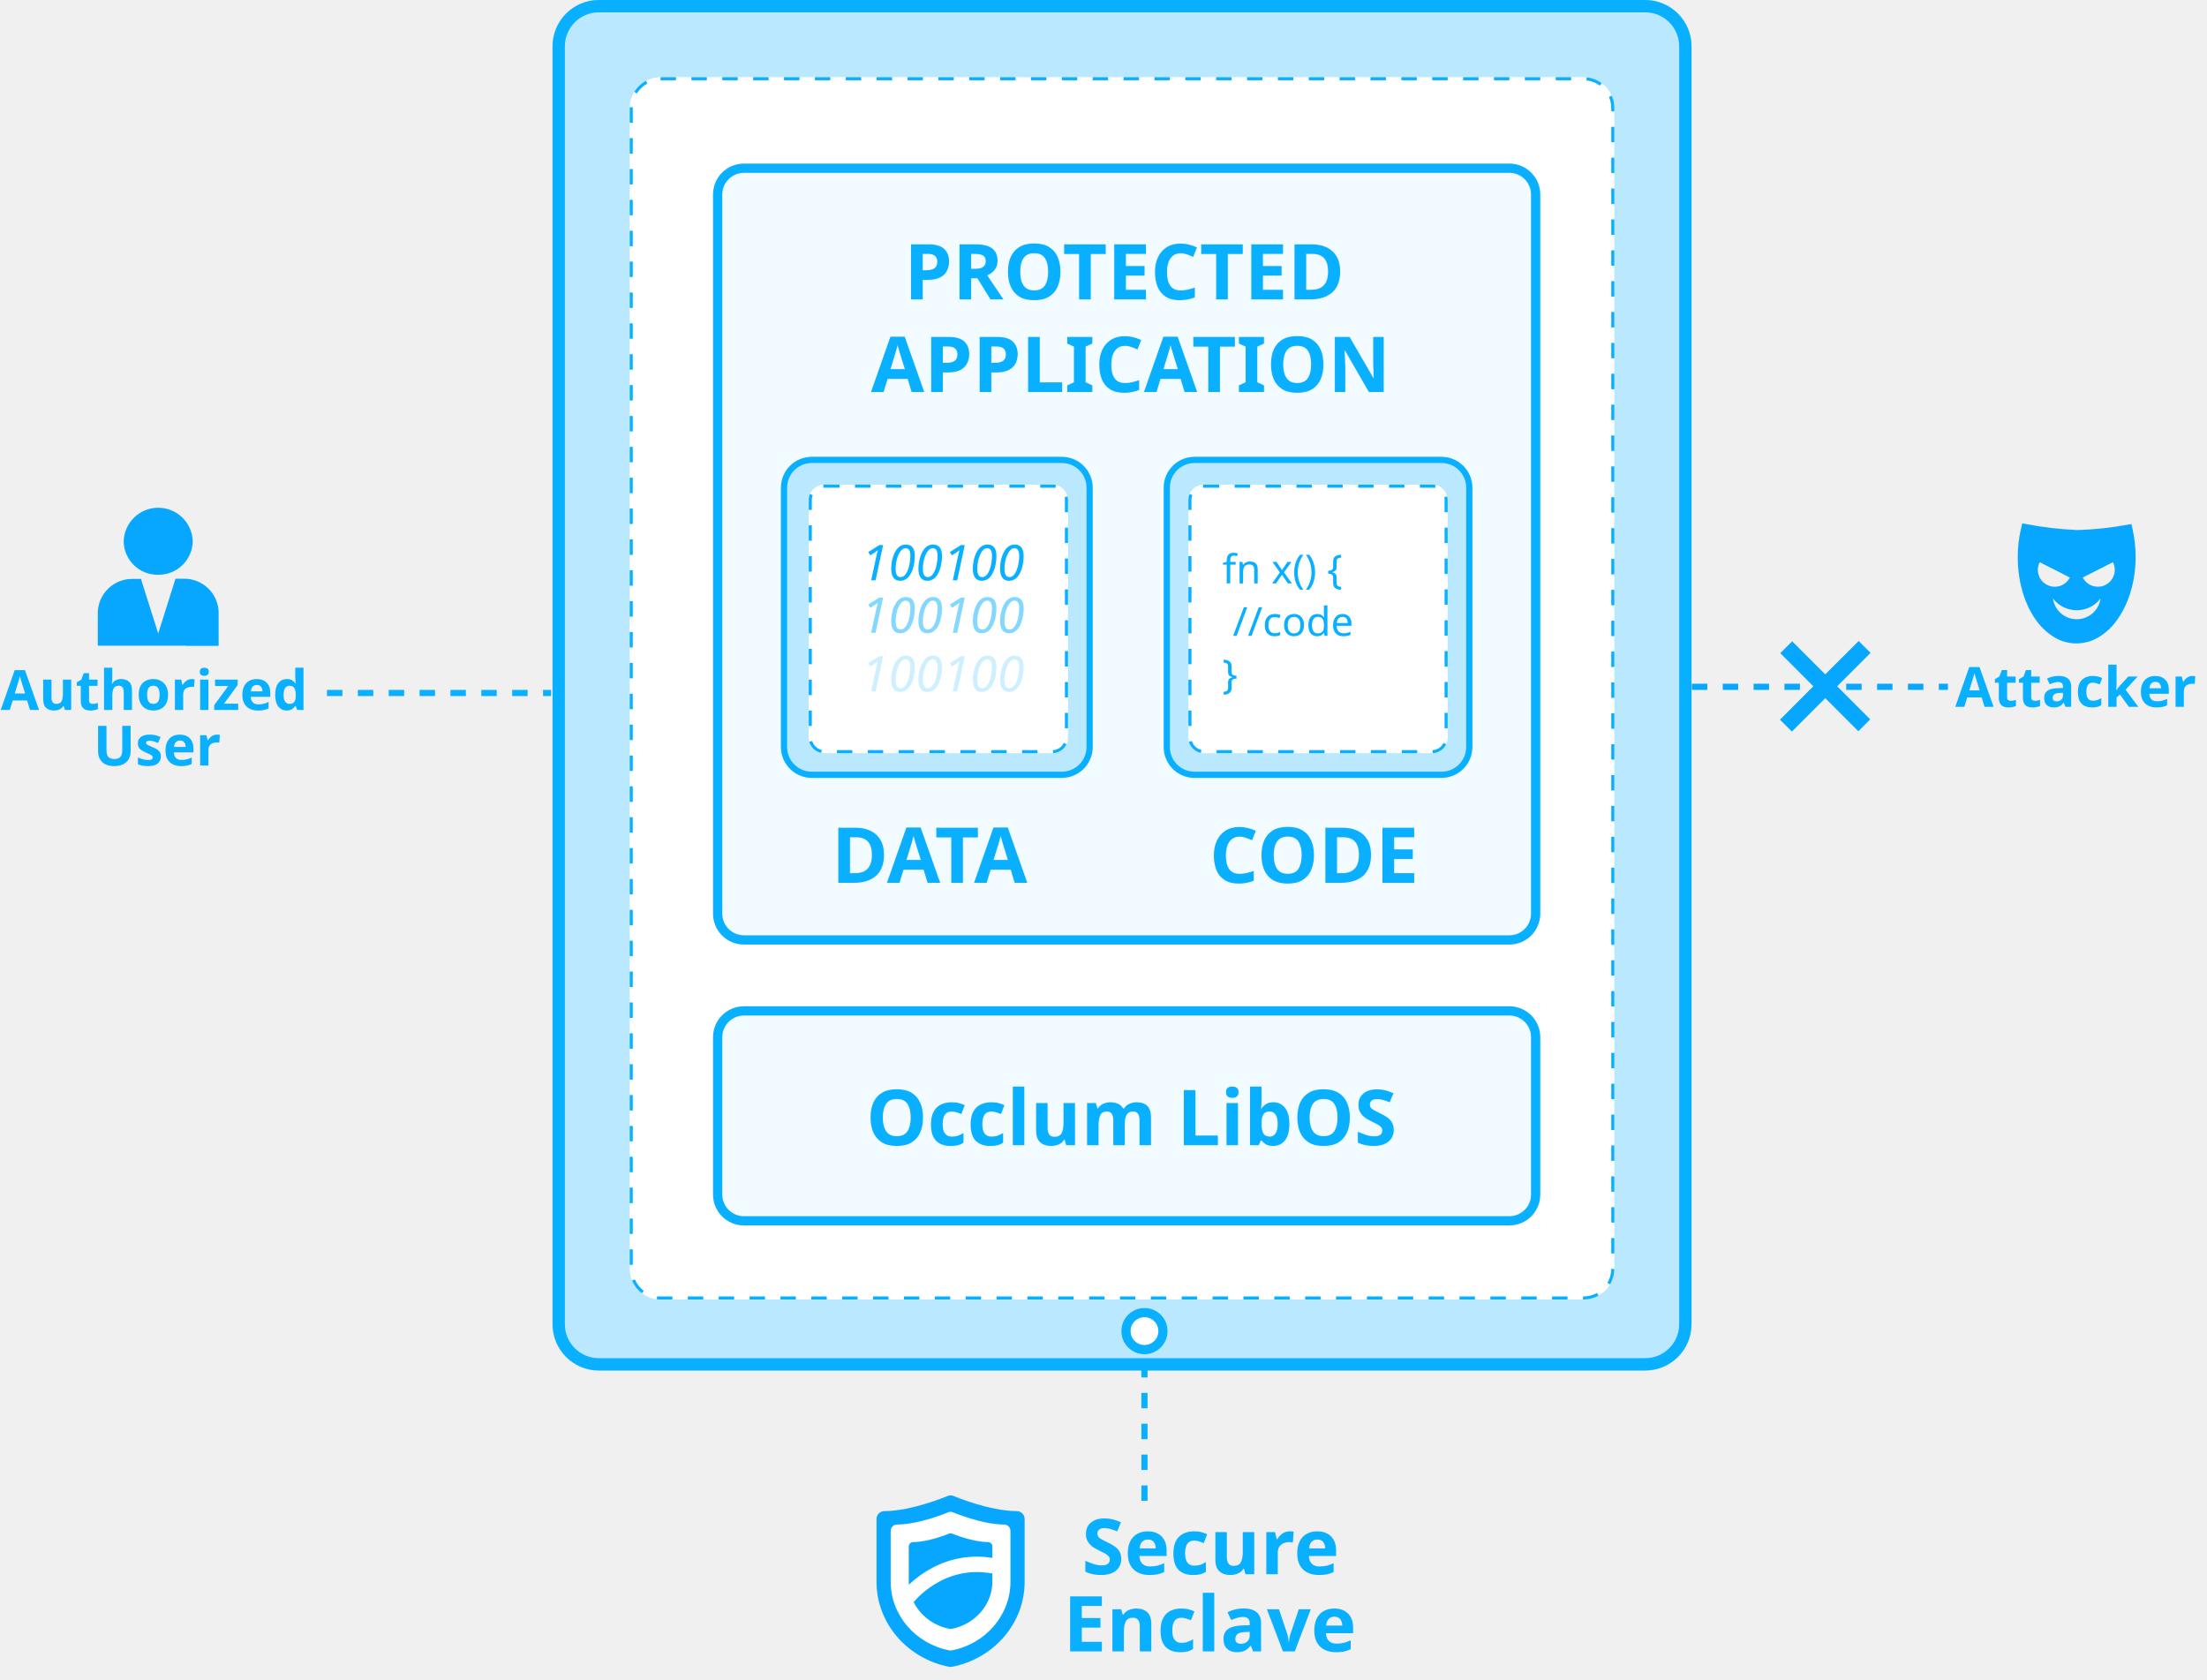
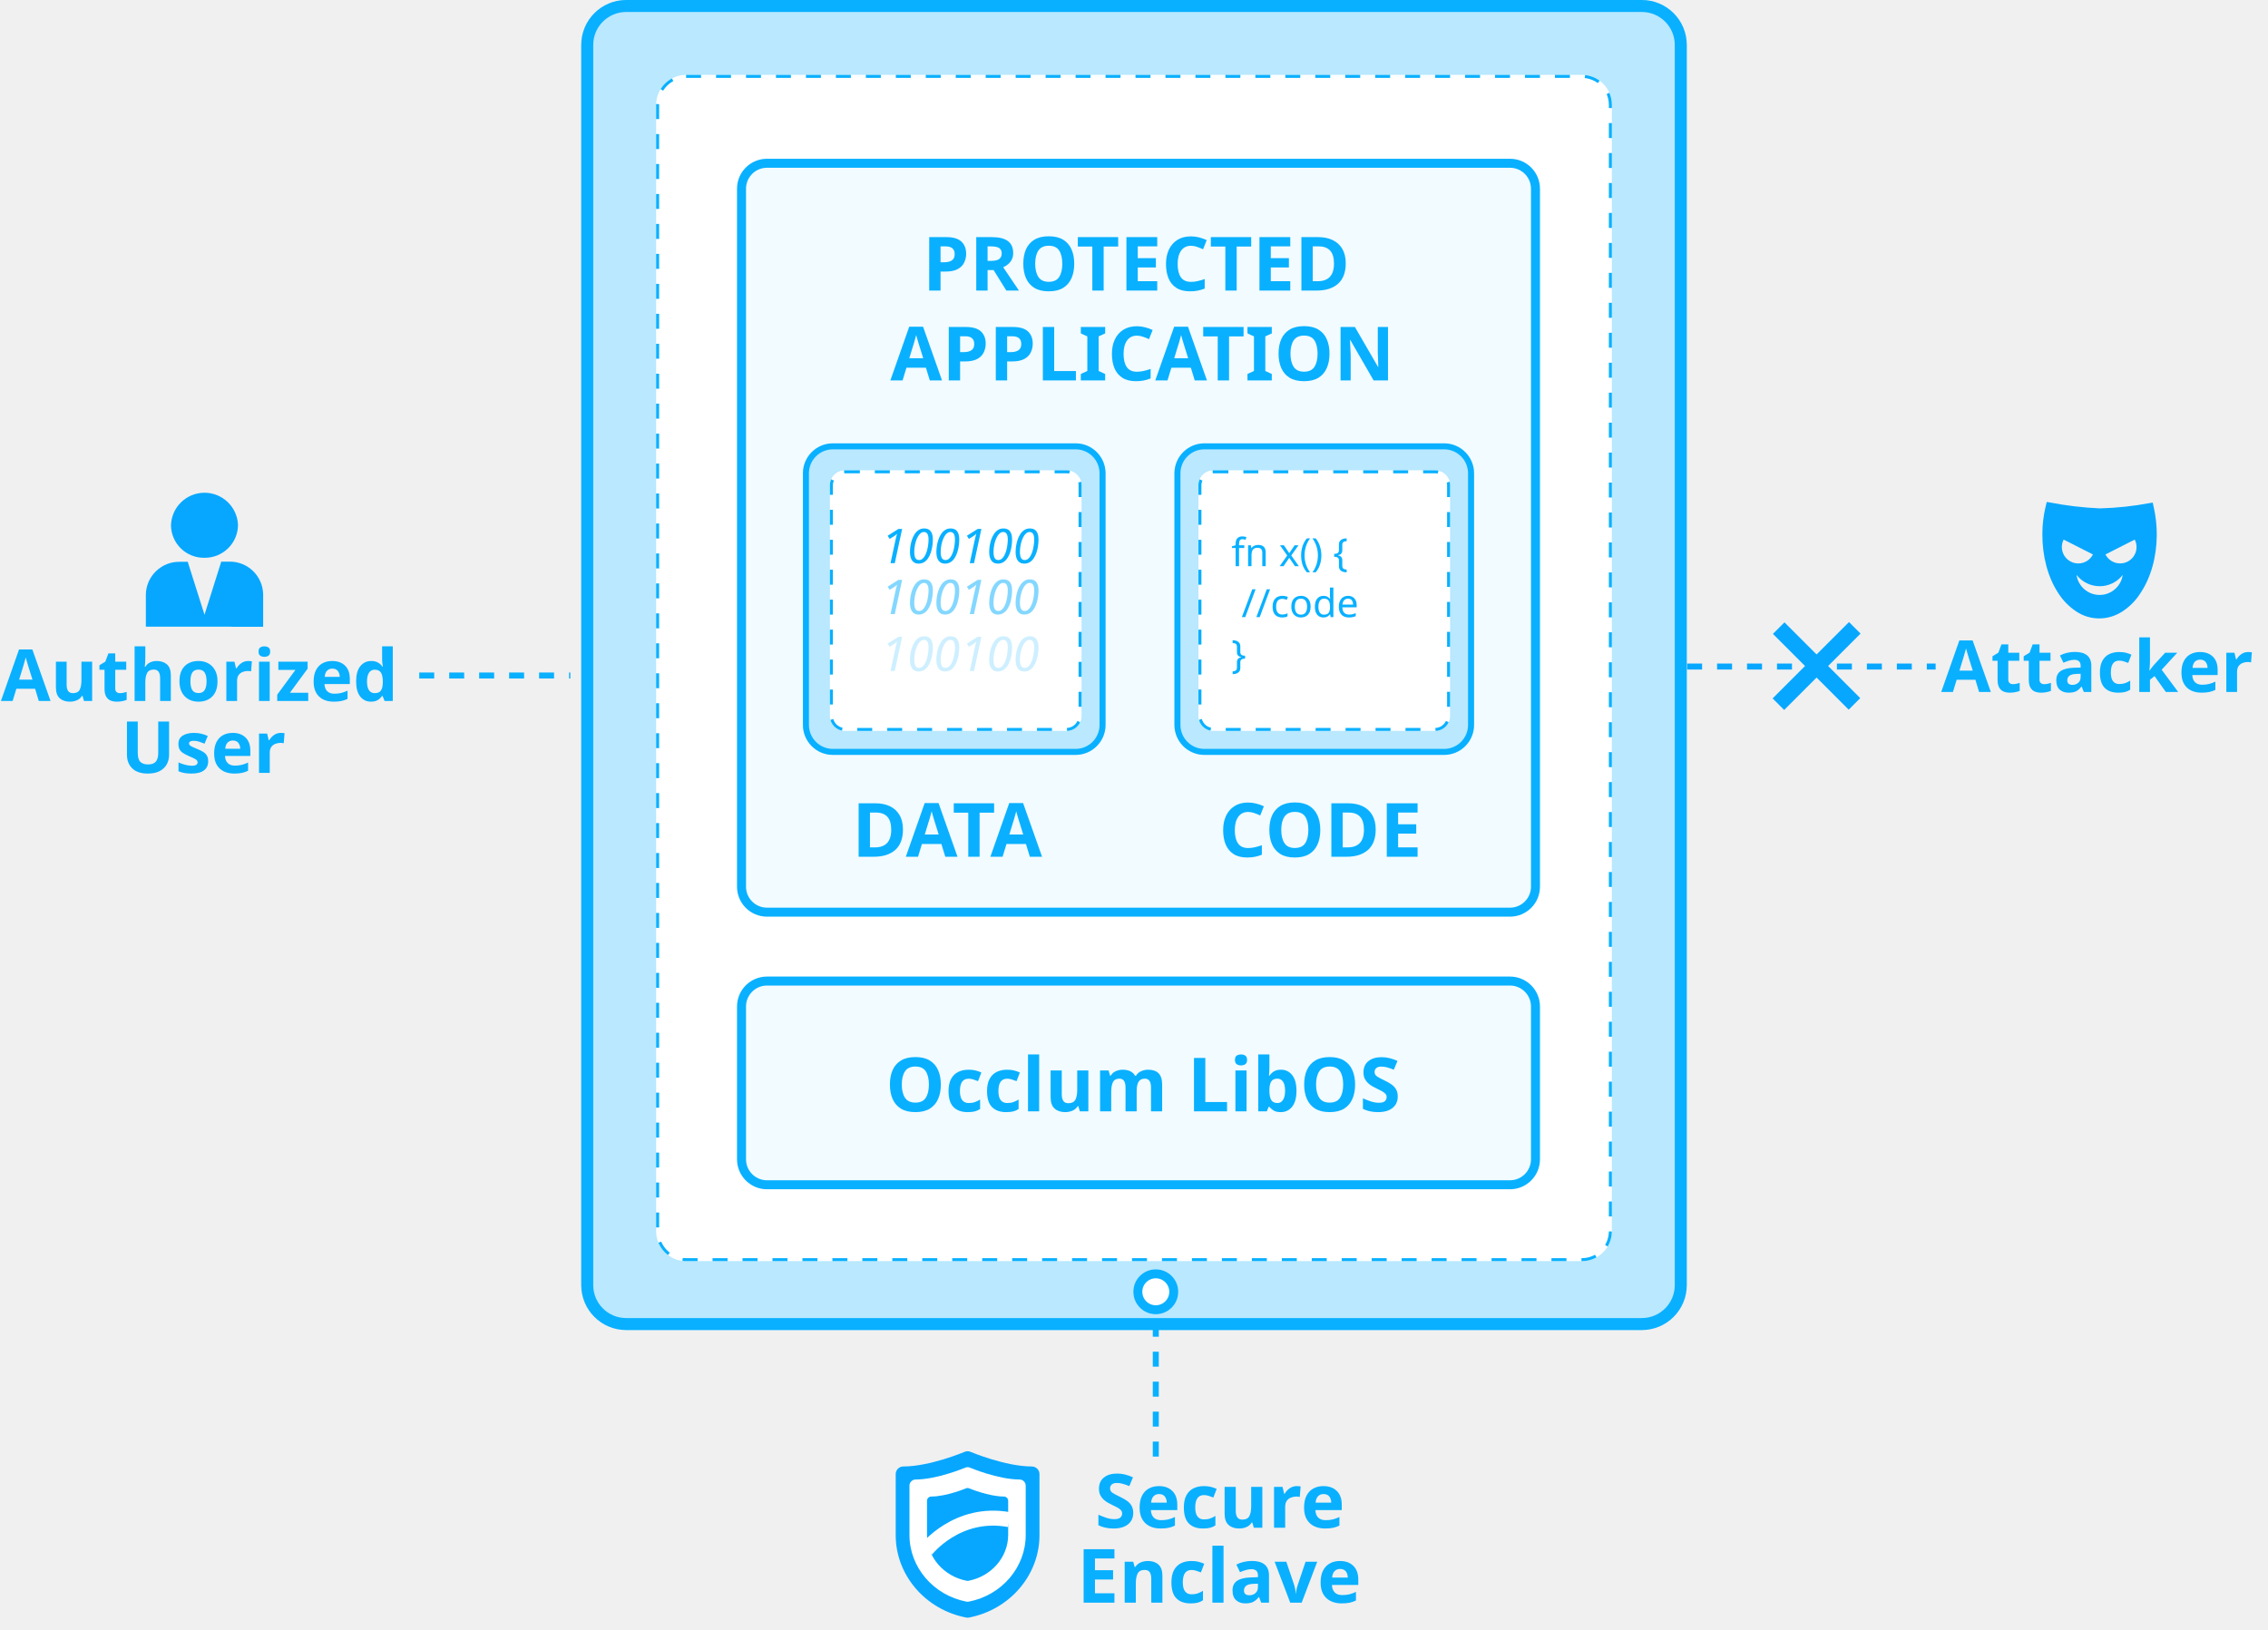
- <svg xmlns="http://www.w3.org/2000/svg" width="715" height="544" viewBox="0 0 715 544">
+ <svg xmlns="http://www.w3.org/2000/svg" width="757" height="544" viewBox="0 0 757 544">
  <defs>
    <clipPath id="a">
      <path d="M45.462-745.831c-8.913,0-20.382-4.842-20.5-4.89a2.477,2.477,0,0,0-1.945,0c-.114.048-11.585,4.89-20.5,4.89A2.557,2.557,0,0,0,0-743.247v20.364c0,13.3,9.9,24.858,23.527,27.485a2.574,2.574,0,0,0,.934,0c13.631-2.627,23.527-14.185,23.527-27.487v-20.362A2.557,2.557,0,0,0,45.462-745.831Z" transform="translate(0 750.919)" fill="#07a7ff" clip-rule="evenodd" />
    </clipPath>
    <clipPath id="b">
      <path d="M0-695.356H48.022V-751H0Z" transform="translate(0 751)" fill="#07a7ff" />
    </clipPath>
    <clipPath id="c">
      <path d="M36.76-746.8c-7.207,0-16.481-3.915-16.573-3.953a2,2,0,0,0-1.572,0c-.092.038-9.368,3.953-16.573,3.953A2.068,2.068,0,0,0,0-744.716v16.466c0,10.755,8,20.1,19.023,22.224a2.074,2.074,0,0,0,.756,0C30.8-708.149,38.8-717.495,38.8-728.251v-16.465A2.068,2.068,0,0,0,36.76-746.8Z" transform="translate(0 750.919)" fill="#fff" clip-rule="evenodd" />
    </clipPath>
    <clipPath id="d">
      <path d="M0-706.007H38.83V-751H0Z" transform="translate(0 751)" fill="#fff" />
    </clipPath>
    <clipPath id="e">
      <path d="M25.664-748.081c-5.031,0-11.506-2.7-11.57-2.728a1.415,1.415,0,0,0-1.1,0c-.064.027-6.54,2.728-11.57,2.728A1.435,1.435,0,0,0,0-746.64v11.36c0,7.419,5.586,13.866,13.281,15.332a1.473,1.473,0,0,0,.528,0c7.7-1.466,13.281-7.912,13.281-15.333V-746.64A1.435,1.435,0,0,0,25.664-748.081Z" transform="translate(0 750.919)" fill="#07a7ff" clip-rule="evenodd" />
    </clipPath>
    <clipPath id="f">
      <path d="M0-719.96H27.109V-751H0Z" transform="translate(0 751)" fill="#07a7ff" />
    </clipPath>
  </defs>
-   <g transform="translate(-151 -1094)">
+   <g transform="translate(-136 -1094)">
    <g transform="translate(330 1094)" fill="#b9e8ff" stroke="#09b0ff" stroke-width="4">
      <rect width="369" height="444" rx="15" stroke="none" />
      <rect x="2" y="2" width="365" height="440" rx="13" fill="none" />
    </g>
    <g transform="translate(355 1119)" fill="#fff" stroke="#09b0ff" stroke-width="1" stroke-dasharray="5">
      <rect width="319" height="396" rx="10" stroke="none" />
      <rect x="0.5" y="0.5" width="318" height="395" rx="9.5" fill="none" />
    </g>
    <g transform="translate(382 1147)" fill="#f2fbff" stroke="#09b0ff" stroke-width="3">
      <rect width="268" height="253" rx="10" stroke="none" />
      <rect x="1.5" y="1.5" width="265" height="250" rx="8.5" fill="none" />
    </g>
    <text transform="translate(455 1380)" fill="#09b0ff" font-size="25" font-family="Poppins-Bold, Poppins" font-weight="700" opacity="0.996">
      <tspan x="-34.662" y="0">DATA</tspan>
    </text>
    <text transform="translate(578 1380)" fill="#09b0ff" font-size="25" font-family="Poppins-Bold, Poppins" font-weight="700" opacity="0.996">
      <tspan x="-35.2" y="0">CODE</tspan>
    </text>
    <g transform="translate(403.613 1242)">
      <g transform="translate(0.387)" fill="#b9e8ff" stroke="#09b0ff" stroke-width="2">
        <rect width="101" height="104" rx="10" stroke="none" />
        <rect x="1" y="1" width="99" height="102" rx="9" fill="none" />
      </g>
      <g transform="translate(9.387 9)" fill="#fff" stroke="#09b0ff" stroke-width="1" stroke-dasharray="5">
        <rect width="84" height="87" rx="5" stroke="none" />
        <rect x="0.5" y="0.5" width="83" height="86" rx="4.5" fill="none" />
      </g>
      <text transform="translate(26.387 40)" fill="#09b0ff" font-size="16" font-family="Poppins-LightItalic, Poppins" font-weight="300" font-style="italic">
        <tspan x="0" y="0">100100</tspan>
      </text>
      <text transform="translate(26.387 57)" fill="#09b0ff" font-size="16" font-family="Poppins-LightItalic, Poppins" font-weight="300" font-style="italic" opacity="0.5">
        <tspan x="0" y="0">100100</tspan>
      </text>
      <text transform="translate(26.387 76)" fill="#09b0ff" font-size="16" font-family="Poppins-LightItalic, Poppins" font-weight="300" font-style="italic" opacity="0.2">
        <tspan x="0" y="0">100100</tspan>
      </text>
    </g>
    <g transform="translate(527.742 1242)">
      <g transform="translate(0.258)" fill="#b9e8ff" stroke="#09b0ff" stroke-width="2">
        <rect width="100" height="104" rx="10" stroke="none" />
        <rect x="1" y="1" width="98" height="102" rx="9" fill="none" />
      </g>
      <g transform="translate(8.258 9)" fill="#fff" stroke="#09b0ff" stroke-width="1" stroke-dasharray="5">
        <rect width="84" height="87" rx="5" stroke="none" />
        <rect x="0.5" y="0.5" width="83" height="86" rx="4.5" fill="none" />
      </g>
      <text transform="translate(19.258 41)" fill="#09b0ff" font-size="13" font-family="Monaco">
        <tspan x="0" y="0">fn x() {</tspan>
        <tspan x="0" y="17" xml:space="preserve"> //code</tspan>
        <tspan x="0" y="34">}</tspan>
      </text>
    </g>
    <text transform="translate(516 1191)" fill="#09b0ff" font-size="25" font-family="Poppins-Bold, Poppins" font-weight="700">
      <tspan x="-72.1" y="0">PROTECTED</tspan>
      <tspan x="-82.825" y="30">APPLICATION</tspan>
    </text>
    <g transform="translate(2191.272 420.728) rotate(90)">
      <path d="M925.5,583.5h59.882" transform="translate(179 1086)" fill="none" stroke="#09b0ff" stroke-width="2" stroke-dasharray="5" />
      <g transform="translate(1097 1662)" fill="#fff" stroke="#09b0ff" stroke-width="3">
        <circle cx="7.5" cy="7.5" r="7.5" stroke="none" />
        <circle cx="7.5" cy="7.5" r="6" fill="none" />
      </g>
    </g>
    <g transform="translate(-19 -15)">
      <text transform="translate(565 1619)" fill="#09b0ff" font-size="25" font-family="Poppins-Bold, Poppins" font-weight="700">
        <tspan x="-44.537" y="0">Secure</tspan>
        <tspan x="-50.563" y="25">Enclave</tspan>
      </text>
      <g transform="translate(453.963 1593.454)">
        <g transform="translate(0 0)">
          <g transform="translate(0 0)" clip-path="url(#a)">
            <g transform="translate(0 -0.006)" clip-path="url(#b)">
              <path d="M-5-755.919H43.728v56.3H-5Z" transform="translate(4.63 755.555)" fill="#07a7ff" />
            </g>
          </g>
        </g>
        <g transform="translate(4.593 5.318)">
          <g transform="translate(0 0)" clip-path="url(#c)">
            <g transform="translate(0 -0.005)" clip-path="url(#d)">
              <path d="M-5-755.92H34.4v45.527H-5Z" transform="translate(4.701 755.625)" fill="#fff" />
            </g>
          </g>
        </g>
        <g transform="translate(10.449 12.284)">
          <g transform="translate(0 0)" clip-path="url(#e)">
            <g transform="translate(0 -0.003)" clip-path="url(#f)">
              <path d="M-5-755.919H22.508v31.408H-5Z" transform="translate(4.791 755.716)" fill="#07a7ff" />
            </g>
          </g>
        </g>
        <path d="M0,4.009s14.253-9.02,29.561,0" transform="translate(8.777 29.187) rotate(-20)" fill="none" stroke="#fff" stroke-width="5" />
      </g>
    </g>
    <g transform="translate(382 1420)" fill="#f2fbff" stroke="#09b0ff" stroke-width="3">
      <rect width="268" height="71" rx="10" stroke="none" />
      <rect x="1.5" y="1.5" width="265" height="68" rx="8.5" fill="none" />
    </g>
    <text transform="translate(520 1465)" fill="#09b0ff" font-size="25" font-family="Poppins-Bold, Poppins" font-weight="700">
      <tspan x="-88.425" y="0">Occlum LibOS</tspan>
    </text>
    <g transform="translate(0 38)">
-       <g transform="translate(-172.508 602.344)">
+       <g transform="translate(-170.508 602.344)">
        <path d="M83.575,21.7A11.054,11.054,0,0,0,94.761,10.794a11.191,11.191,0,0,0-22.372.112A10.962,10.962,0,0,0,83.575,21.7Zm19.575,12.472v-.336a11.107,11.107,0,0,0-11.3-10.85H89.168l-5.593,17.73L77.982,23.043H75.354A11.13,11.13,0,0,0,64,33.949V44.688H92.58v.056h10.571Z" transform="translate(291.189 618.156)" fill="#07a7ff" />
-         <text transform="translate(374.508 683.656)" fill="#09b0ff" font-size="18" font-family="Poppins-Bold, Poppins" font-weight="700">
-           <tspan x="-50.769" y="0">Authorized</tspan>
-           <tspan x="-20.754" y="18">User</tspan>
+         <text transform="translate(374.508 687.656)" fill="#09b0ff" font-size="24" font-family="Poppins-Bold, Poppins" font-weight="700">
+           <tspan x="-67.692" y="0">Authorized</tspan>
+           <tspan x="-27.672" y="24">User</tspan>
        </text>
      </g>
-       <path d="M925.5,583.5h72.612" transform="translate(-668.568 697)" fill="none" stroke="#09b0ff" stroke-width="2" stroke-dasharray="5" />
+       <path d="M925.5,583.5h50.44" transform="translate(-649.568 698)" fill="none" stroke="#09b0ff" stroke-width="2" stroke-dasharray="5" />
    </g>
-     <g transform="translate(444 809)">
+     <g transform="translate(457 807)">
      <path d="M129.194,88.295l-.182-.765-.182-.911-.911.146a104.978,104.978,0,0,1-16.726,1.786,113.192,113.192,0,0,1-16.835-2l-.911-.146-.4,1.676a39.061,39.061,0,0,0-1.057,9.037c-.036,7.324,1.786,14.284,5.211,19.568a20.723,20.723,0,0,0,5.976,6.195,13.789,13.789,0,0,0,7.725,2.405,14.31,14.31,0,0,0,4.3-.656,15.821,15.821,0,0,0,3.462-1.64,20.208,20.208,0,0,0,6.049-6.122c3.5-5.211,5.43-12.135,5.466-19.5A41.949,41.949,0,0,0,129.194,88.295ZM101.5,106.333a5.453,5.453,0,0,1-2.405-7.361l9.766,4.956A5.467,5.467,0,0,1,101.5,106.333Zm8.527,11.041a7.769,7.769,0,0,1-6.632-6.632,9.735,9.735,0,0,0,7.725,3.79,9.636,9.636,0,0,0,7.616-3.68l.073-.109A7.775,7.775,0,0,1,110.027,117.374Zm10.385-11.041a5.28,5.28,0,0,1-2.478.583,5.456,5.456,0,0,1-4.883-2.988l9.766-4.956A5.456,5.456,0,0,1,120.412,106.333Z" transform="translate(268.7 368.157)" fill="#07a7ff" />
-       <text transform="translate(381 514)" fill="#09b0ff" font-size="18" font-family="Poppins-Bold, Poppins" font-weight="700">
-         <tspan x="-40.554" y="0">Attacker</tspan>
+       <text transform="translate(381 518)" fill="#09b0ff" font-size="24" font-family="Poppins-Bold, Poppins" font-weight="700">
+         <tspan x="-54.072" y="0">Attacker</tspan>
      </text>
    </g>
    <path d="M535,781.7V698.751" transform="translate(1480.817 781.5) rotate(90)" fill="none" stroke="#07a7ff" stroke-width="2" stroke-dasharray="5" />
    <path d="M103.331,77.837l-3.853-3.853L88.657,84.8l-10.72-10.72-3.853,3.853L84.8,88.657,73.984,99.478l3.853,3.853L88.657,92.51l10.72,10.72,3.853-3.853L92.51,88.657Z" transform="translate(653.67 1227.67)" fill="#07a7ff" />
  </g>
</svg>
